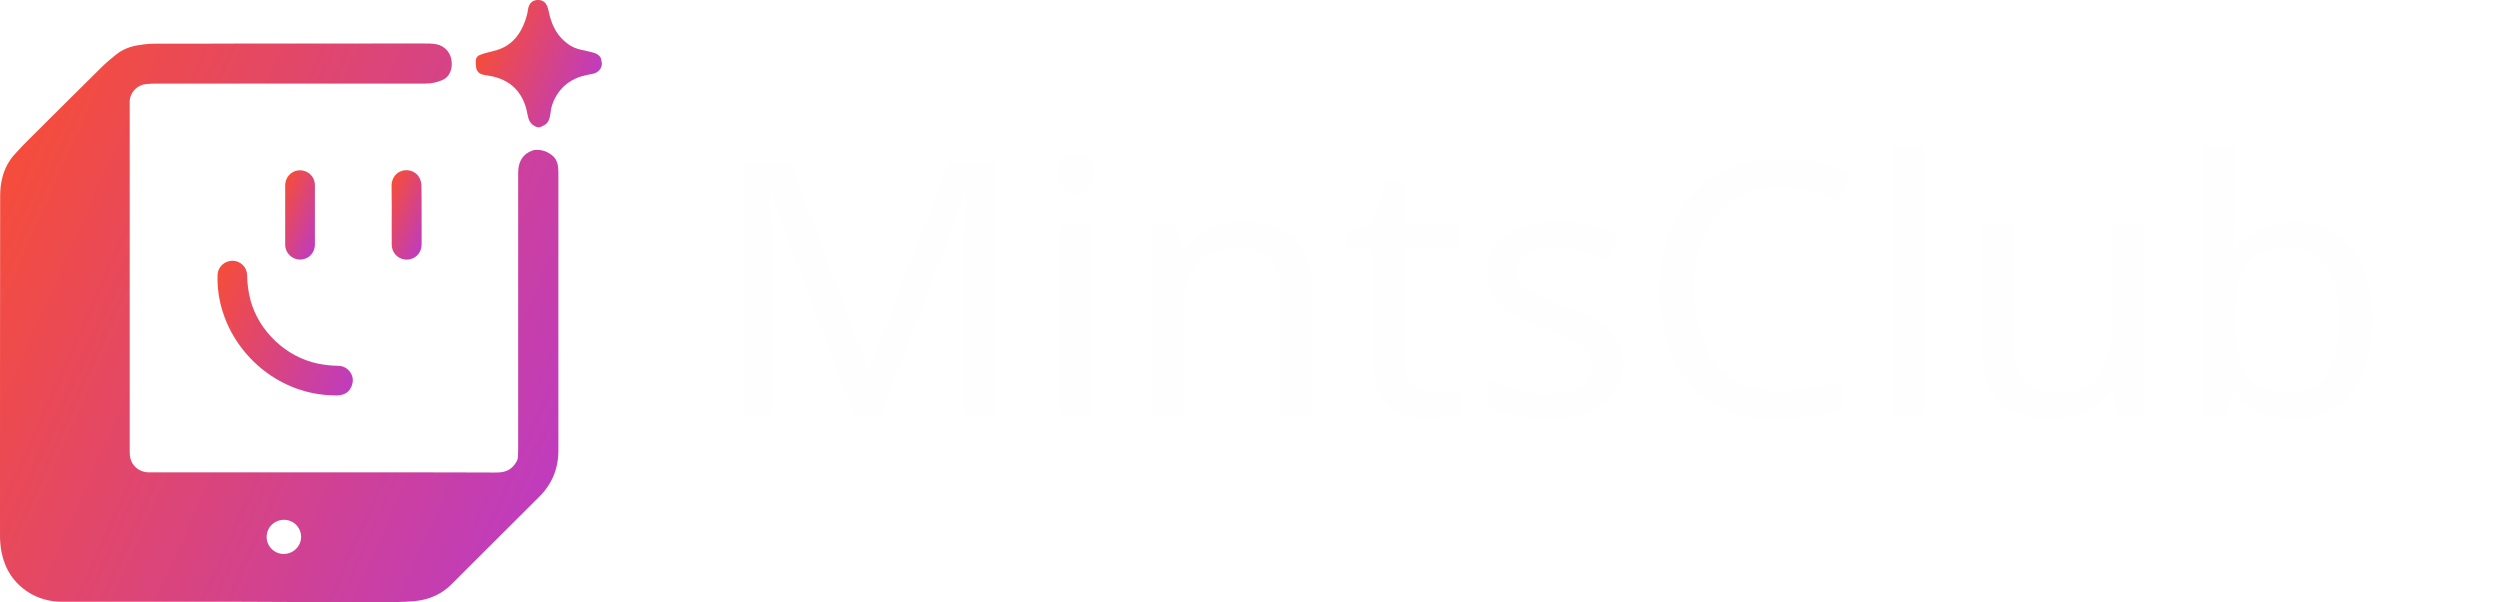
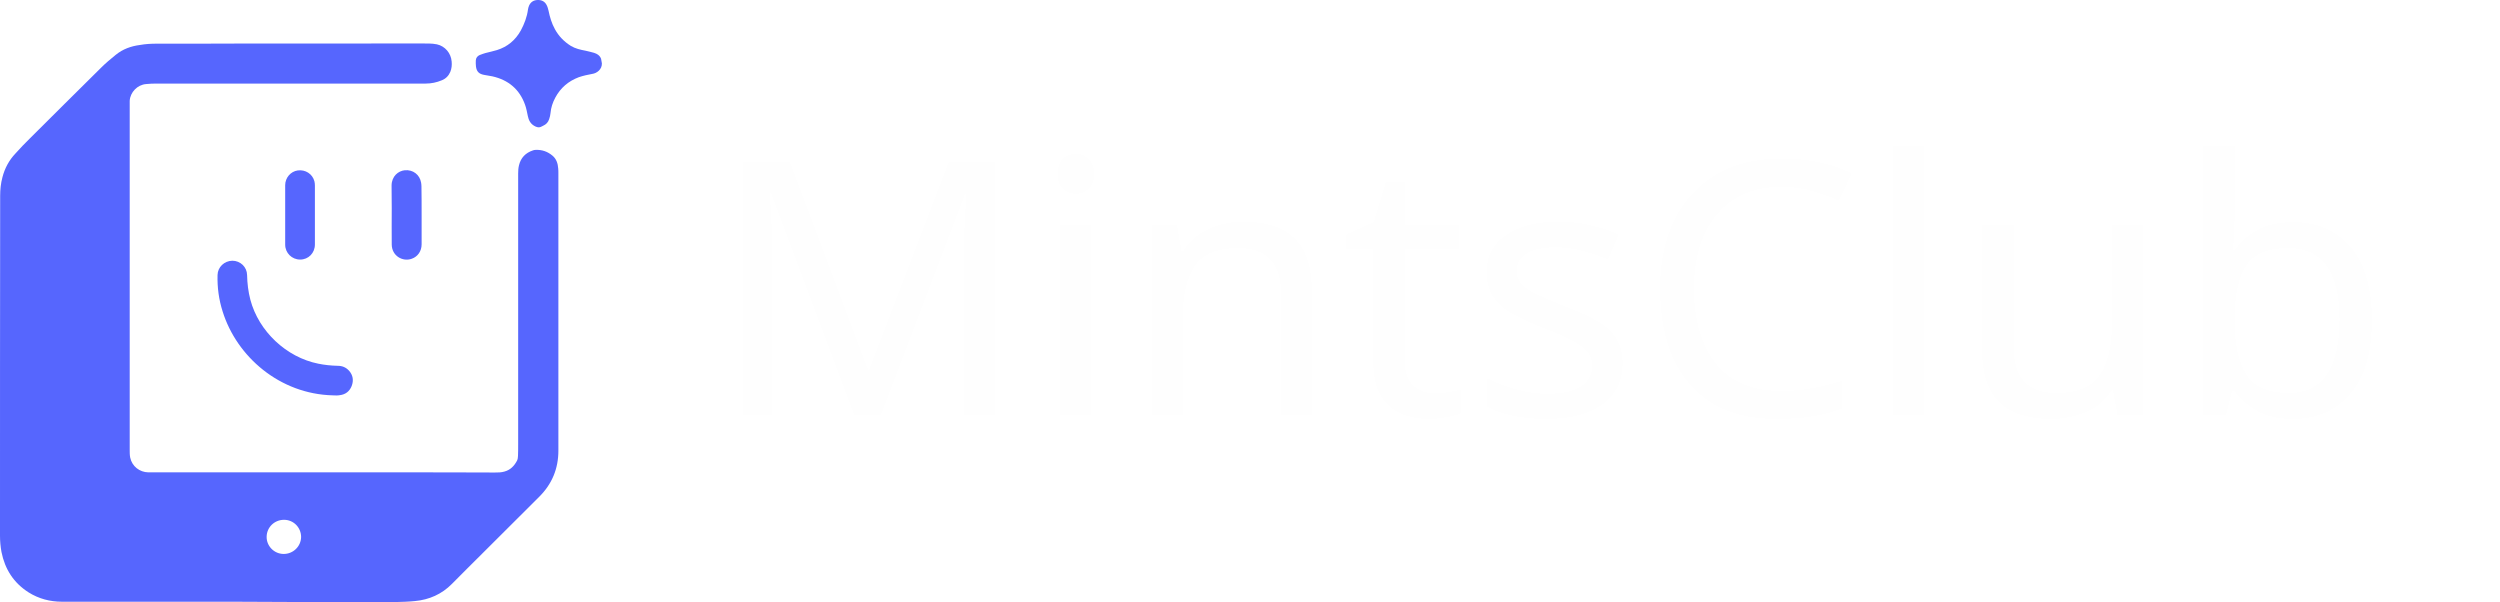
<svg xmlns="http://www.w3.org/2000/svg" version="1.1" id="Layer_1" x="0px" y="0px" viewBox="0 0 152.27 36.66" style="enable-background:new 0 0 152.27 36.66;" xml:space="preserve">
  <style type="text/css">
- 	.st0{fill:url(#SVGID_1_);}
- 	.st1{fill:url(#SVGID_2_);}
- 	.st2{fill:url(#SVGID_3_);}
- 	.st3{fill:url(#SVGID_4_);}
- 	.st4{fill:url(#SVGID_5_);}
- 	.st5{fill:#FEFEFE;}
- 	.st6{font-family:'GalanoGrotesqueDEMO-Bold';}
- 	.st7{font-size:21.6px;}
+ 	.st0{fill:#5666FE;}
+ 	.st1{fill:#FEFEFE;}
+ 	.st2{font-family:'GalanoGrotesqueDEMO-Bold';}
+ 	.st3{font-size:21.6px;}
</style>
-   <g>
-     <g>
-       <linearGradient id="SVGID_1_" gradientUnits="userSpaceOnUse" x1="34.043" y1="28.243" x2="-0.778" y2="12.74">
-         <stop offset="0" style="stop-color:#BF3CBD" />
-         <stop offset="1" style="stop-color:#F54D3B" />
-       </linearGradient>
-       <path class="st0" d="M14.22,36.65c-3.48,0-6.96,0-10.44,0c-0.73,0-1.42-0.18-2.04-0.57c-0.91-0.58-1.44-1.41-1.65-2.46    C0.03,33.29,0,32.96,0,32.63c0-6.9,0-13.8,0.01-20.7c0-0.39,0.04-0.77,0.14-1.14c0.14-0.54,0.4-1.03,0.79-1.44    c0.29-0.32,0.58-0.63,0.89-0.93c1.44-1.43,2.87-2.86,4.32-4.29c0.28-0.28,0.59-0.54,0.9-0.79c0.43-0.35,0.93-0.53,1.47-0.6    C8.85,2.68,9.2,2.66,9.54,2.66c1.99,0,3.99,0,5.98-0.01c2.29,0,4.57,0,6.86,0c1.24,0,2.49-0.01,3.73,0c0.17,0,0.34,0.02,0.5,0.05    c0.5,0.11,0.86,0.54,0.9,1.05c0.02,0.21,0,0.42-0.08,0.62c-0.1,0.24-0.27,0.42-0.52,0.52c-0.31,0.13-0.64,0.2-0.98,0.2    c-2.29,0-4.58,0-6.87,0c-3.18,0-6.37,0-9.55,0c-0.2,0-0.4,0.01-0.61,0.03c-0.53,0.04-0.97,0.5-1,1.02C7.9,6.28,7.9,6.41,7.9,6.55    c0,6.95,0,13.91,0,20.86c0,0.15,0,0.31,0.03,0.46c0.11,0.53,0.57,0.89,1.1,0.9c0.08,0,0.17,0,0.25,0c4.91,0,9.83,0,14.74,0    c2.04,0,4.08,0,6.12,0.01c0.2,0,0.39,0,0.59-0.06c0.36-0.1,0.59-0.34,0.76-0.66c0.04-0.08,0.06-0.19,0.06-0.29    c0.01-0.23,0.01-0.45,0.01-0.68c0-5.09,0-10.19,0-15.28c0-0.41,0-0.83,0-1.24c0-0.17,0.01-0.34,0.05-0.5    c0.11-0.46,0.4-0.76,0.85-0.91c0.05-0.02,0.11-0.03,0.16-0.03c0.39-0.02,0.73,0.1,1.03,0.35c0.24,0.2,0.33,0.48,0.35,0.79    c0.01,0.09,0.01,0.18,0.01,0.27c0,5.64,0,11.27,0,16.91c0,1.1-0.39,2.03-1.16,2.8c-1.16,1.16-2.33,2.32-3.49,3.48    c-0.61,0.61-1.23,1.22-1.83,1.83c-0.62,0.63-1.39,0.97-2.26,1.05c-0.39,0.04-0.78,0.05-1.17,0.06c-1.81,0-3.62,0-5.44,0    C17.18,36.66,15.7,36.66,14.22,36.65C14.22,36.65,14.22,36.65,14.22,36.65z M17.3,31.66c-0.58,0-1.05,0.45-1.06,1.03    c-0.01,0.57,0.46,1.05,1.04,1.05c0.58,0,1.05-0.46,1.06-1.03C18.34,32.13,17.88,31.66,17.3,31.66z" />
-       <linearGradient id="SVGID_2_" gradientUnits="userSpaceOnUse" x1="36.072" y1="5.326" x2="29.515" y2="2.406">
-         <stop offset="0" style="stop-color:#BF3CBD" />
-         <stop offset="1" style="stop-color:#F54D3B" />
-       </linearGradient>
-       <path class="st1" d="M36.66,3.86c0.01,0.37-0.31,0.6-0.58,0.64c-0.28,0.05-0.55,0.11-0.82,0.2c-0.64,0.24-1.12,0.65-1.44,1.25    c-0.16,0.3-0.26,0.6-0.29,0.94c-0.01,0.12-0.04,0.24-0.08,0.36c-0.06,0.2-0.19,0.33-0.37,0.41C33.05,7.68,33.02,7.69,33,7.7    c-0.17,0.1-0.32,0.05-0.47-0.04c-0.22-0.13-0.33-0.34-0.38-0.59c-0.05-0.23-0.09-0.47-0.17-0.69c-0.34-0.95-1.02-1.51-1.99-1.73    c-0.17-0.04-0.34-0.05-0.51-0.09c-0.31-0.06-0.45-0.2-0.49-0.51c-0.02-0.12-0.01-0.24-0.01-0.37c0.01-0.16,0.1-0.27,0.24-0.33    c0.11-0.05,0.23-0.08,0.35-0.12c0.23-0.06,0.47-0.11,0.7-0.18c0.64-0.2,1.12-0.6,1.45-1.19c0.22-0.41,0.38-0.83,0.44-1.29    c0.01-0.08,0.04-0.17,0.07-0.24C32.33,0.12,32.5,0.01,32.74,0c0.25-0.01,0.44,0.09,0.55,0.3c0.06,0.11,0.09,0.23,0.12,0.35    c0.08,0.39,0.19,0.77,0.39,1.13c0.23,0.42,0.55,0.75,0.96,1.01c0.28,0.17,0.59,0.24,0.91,0.3c0.17,0.04,0.35,0.08,0.52,0.13    c0.19,0.06,0.35,0.17,0.42,0.36C36.63,3.67,36.64,3.77,36.66,3.86z" />
-       <linearGradient id="SVGID_3_" gradientUnits="userSpaceOnUse" x1="21.941" y1="22.348" x2="12.549" y2="18.166">
-         <stop offset="0" style="stop-color:#BF3CBD" />
-         <stop offset="1" style="stop-color:#F54D3B" />
-       </linearGradient>
-       <path class="st2" d="M20.27,24.08c-3.23-0.08-5.85-2.35-6.71-5.11c-0.23-0.72-0.33-1.46-0.31-2.22c0.01-0.48,0.41-0.86,0.9-0.87    c0.49,0,0.89,0.38,0.9,0.87c0.01,0.51,0.07,1.01,0.2,1.51c0.51,1.92,2.19,3.5,4.13,3.89c0.39,0.08,0.78,0.12,1.18,0.13    c0.28,0,0.51,0.09,0.7,0.3c0.24,0.27,0.29,0.59,0.16,0.93c-0.13,0.33-0.38,0.52-0.73,0.56C20.55,24.1,20.41,24.08,20.27,24.08z" />
-       <linearGradient id="SVGID_4_" gradientUnits="userSpaceOnUse" x1="26.268" y1="13.757" x2="23.264" y2="12.419">
-         <stop offset="0" style="stop-color:#BF3CBD" />
-         <stop offset="1" style="stop-color:#F54D3B" />
-       </linearGradient>
-       <path class="st3" d="M25.68,13.1c0,0.59,0,1.18,0,1.78c0,0.41-0.23,0.75-0.6,0.88c-0.55,0.2-1.21-0.17-1.22-0.86    c-0.01-0.74,0-1.49,0-2.23c0-0.46-0.01-0.92-0.01-1.38c0.01-0.56,0.41-0.88,0.8-0.92c0.5-0.05,0.92,0.27,1,0.76    c0.01,0.07,0.02,0.15,0.02,0.22C25.68,11.93,25.68,12.51,25.68,13.1z" />
-       <linearGradient id="SVGID_5_" gradientUnits="userSpaceOnUse" x1="19.774" y1="13.756" x2="16.773" y2="12.42">
-         <stop offset="0" style="stop-color:#BF3CBD" />
-         <stop offset="1" style="stop-color:#F54D3B" />
-       </linearGradient>
-       <path class="st4" d="M19.18,13.1c0,0.6,0,1.19,0,1.79c0,0.52-0.39,0.92-0.9,0.92c-0.5,0-0.91-0.4-0.91-0.91c0-1.21,0-2.42,0-3.62    c0-0.45,0.33-0.84,0.77-0.9c0.46-0.06,0.89,0.21,1.01,0.66c0.02,0.08,0.03,0.18,0.03,0.26C19.18,11.9,19.18,12.5,19.18,13.1    C19.18,13.1,19.18,13.1,19.18,13.1z" />
-     </g>
-     <text transform="matrix(1 0 0 1 43.1451 25.296)" class="st5 st6 st7">MintsClub</text>
-   </g>
+   <path class="st0" d="M14.22,36.65c-3.48,0-6.96,0-10.44,0c-0.73,0-1.42-0.18-2.04-0.57c-0.91-0.58-1.44-1.41-1.65-2.46  C0.03,33.29,0,32.96,0,32.63c0-6.9,0-13.8,0.01-20.7c0-0.39,0.04-0.77,0.14-1.14c0.14-0.54,0.4-1.03,0.79-1.44  c0.29-0.32,0.58-0.63,0.89-0.93c1.44-1.43,2.87-2.86,4.32-4.29c0.28-0.28,0.59-0.54,0.9-0.79c0.43-0.35,0.93-0.53,1.47-0.6  C8.85,2.68,9.2,2.66,9.54,2.66c1.99,0,3.99,0,5.98-0.01c2.29,0,4.57,0,6.86,0c1.24,0,2.49-0.01,3.73,0c0.17,0,0.34,0.02,0.5,0.05  c0.5,0.11,0.86,0.54,0.9,1.05c0.02,0.21,0,0.42-0.08,0.62c-0.1,0.24-0.27,0.42-0.52,0.52c-0.31,0.13-0.64,0.2-0.98,0.2  c-2.29,0-4.58,0-6.87,0c-3.18,0-6.37,0-9.55,0c-0.2,0-0.4,0.01-0.61,0.03c-0.53,0.04-0.97,0.5-1,1.02C7.9,6.28,7.9,6.41,7.9,6.55  c0,6.95,0,13.91,0,20.86c0,0.15,0,0.31,0.03,0.46c0.11,0.53,0.57,0.89,1.1,0.9c0.08,0,0.17,0,0.25,0c4.91,0,9.83,0,14.74,0  c2.04,0,4.08,0,6.12,0.01c0.2,0,0.39,0,0.59-0.06c0.36-0.1,0.59-0.34,0.76-0.66c0.04-0.08,0.06-0.19,0.06-0.29  c0.01-0.23,0.01-0.45,0.01-0.68c0-5.09,0-10.19,0-15.28c0-0.41,0-0.83,0-1.24c0-0.17,0.01-0.34,0.05-0.5  c0.11-0.46,0.4-0.76,0.85-0.91c0.05-0.02,0.11-0.03,0.16-0.03c0.39-0.02,0.73,0.1,1.03,0.35c0.24,0.2,0.33,0.48,0.35,0.79  c0.01,0.09,0.01,0.18,0.01,0.27c0,5.64,0,11.27,0,16.91c0,1.1-0.39,2.03-1.16,2.8c-1.16,1.16-2.33,2.32-3.49,3.48  c-0.61,0.61-1.23,1.22-1.83,1.83c-0.62,0.63-1.39,0.97-2.26,1.05c-0.39,0.04-0.78,0.05-1.17,0.06c-1.81,0-3.62,0-5.44,0  C17.18,36.66,15.7,36.66,14.22,36.65C14.22,36.65,14.22,36.65,14.22,36.65z M17.3,31.66c-0.58,0-1.05,0.45-1.06,1.03  c-0.01,0.57,0.46,1.05,1.04,1.05c0.58,0,1.05-0.46,1.06-1.03C18.34,32.13,17.88,31.66,17.3,31.66z" />
+   <path class="st0" d="M36.66,3.86c0.01,0.37-0.31,0.6-0.58,0.64c-0.28,0.05-0.55,0.11-0.82,0.2c-0.64,0.24-1.12,0.65-1.44,1.25  c-0.16,0.3-0.26,0.6-0.29,0.94c-0.01,0.12-0.04,0.24-0.08,0.36c-0.06,0.2-0.19,0.33-0.37,0.41C33.05,7.68,33.02,7.69,33,7.7  c-0.17,0.1-0.32,0.05-0.47-0.04c-0.22-0.13-0.33-0.34-0.38-0.59c-0.05-0.23-0.09-0.47-0.17-0.69c-0.34-0.95-1.02-1.51-1.99-1.73  c-0.17-0.04-0.34-0.05-0.51-0.09c-0.31-0.06-0.45-0.2-0.49-0.51c-0.02-0.12-0.01-0.24-0.01-0.37c0.01-0.16,0.1-0.27,0.24-0.33  c0.11-0.05,0.23-0.08,0.35-0.12c0.23-0.06,0.47-0.11,0.7-0.18c0.64-0.2,1.12-0.6,1.45-1.19c0.22-0.41,0.38-0.83,0.44-1.29  c0.01-0.08,0.04-0.17,0.07-0.24C32.33,0.12,32.5,0.01,32.74,0c0.25-0.01,0.44,0.09,0.55,0.3c0.06,0.11,0.09,0.23,0.12,0.35  c0.08,0.39,0.19,0.77,0.39,1.13c0.23,0.42,0.55,0.75,0.96,1.01c0.28,0.17,0.59,0.24,0.91,0.3c0.17,0.04,0.35,0.08,0.52,0.13  c0.19,0.06,0.35,0.17,0.42,0.36C36.63,3.67,36.64,3.77,36.66,3.86z" />
+   <path class="st0" d="M20.27,24.08c-3.23-0.08-5.85-2.35-6.71-5.11c-0.23-0.72-0.33-1.46-0.31-2.22c0.01-0.48,0.41-0.86,0.9-0.87  c0.49,0,0.89,0.38,0.9,0.87c0.01,0.51,0.07,1.01,0.2,1.51c0.51,1.92,2.19,3.5,4.13,3.89c0.39,0.08,0.78,0.12,1.18,0.13  c0.28,0,0.51,0.09,0.7,0.3c0.24,0.27,0.29,0.59,0.16,0.93c-0.13,0.33-0.38,0.52-0.73,0.56C20.55,24.1,20.41,24.08,20.27,24.08z" />
+   <path class="st0" d="M25.68,13.1c0,0.59,0,1.18,0,1.78c0,0.41-0.23,0.75-0.6,0.88c-0.55,0.2-1.21-0.17-1.22-0.86  c-0.01-0.74,0-1.49,0-2.23c0-0.46-0.01-0.92-0.01-1.38c0.01-0.56,0.41-0.88,0.8-0.92c0.5-0.05,0.92,0.27,1,0.76  c0.01,0.07,0.02,0.15,0.02,0.22C25.68,11.93,25.68,12.51,25.68,13.1z" />
+   <path class="st0" d="M19.18,13.1c0,0.6,0,1.19,0,1.79c0,0.52-0.39,0.92-0.9,0.92c-0.5,0-0.91-0.4-0.91-0.91c0-1.21,0-2.42,0-3.62  c0-0.45,0.33-0.84,0.77-0.9c0.46-0.06,0.89,0.21,1.01,0.66c0.02,0.08,0.03,0.18,0.03,0.26C19.18,11.9,19.18,12.5,19.18,13.1  C19.18,13.1,19.18,13.1,19.18,13.1z" />
+   <text transform="matrix(1 0 0 1 43.1451 25.296)" class="st1 st2 st3">MintsClub</text>
</svg>
